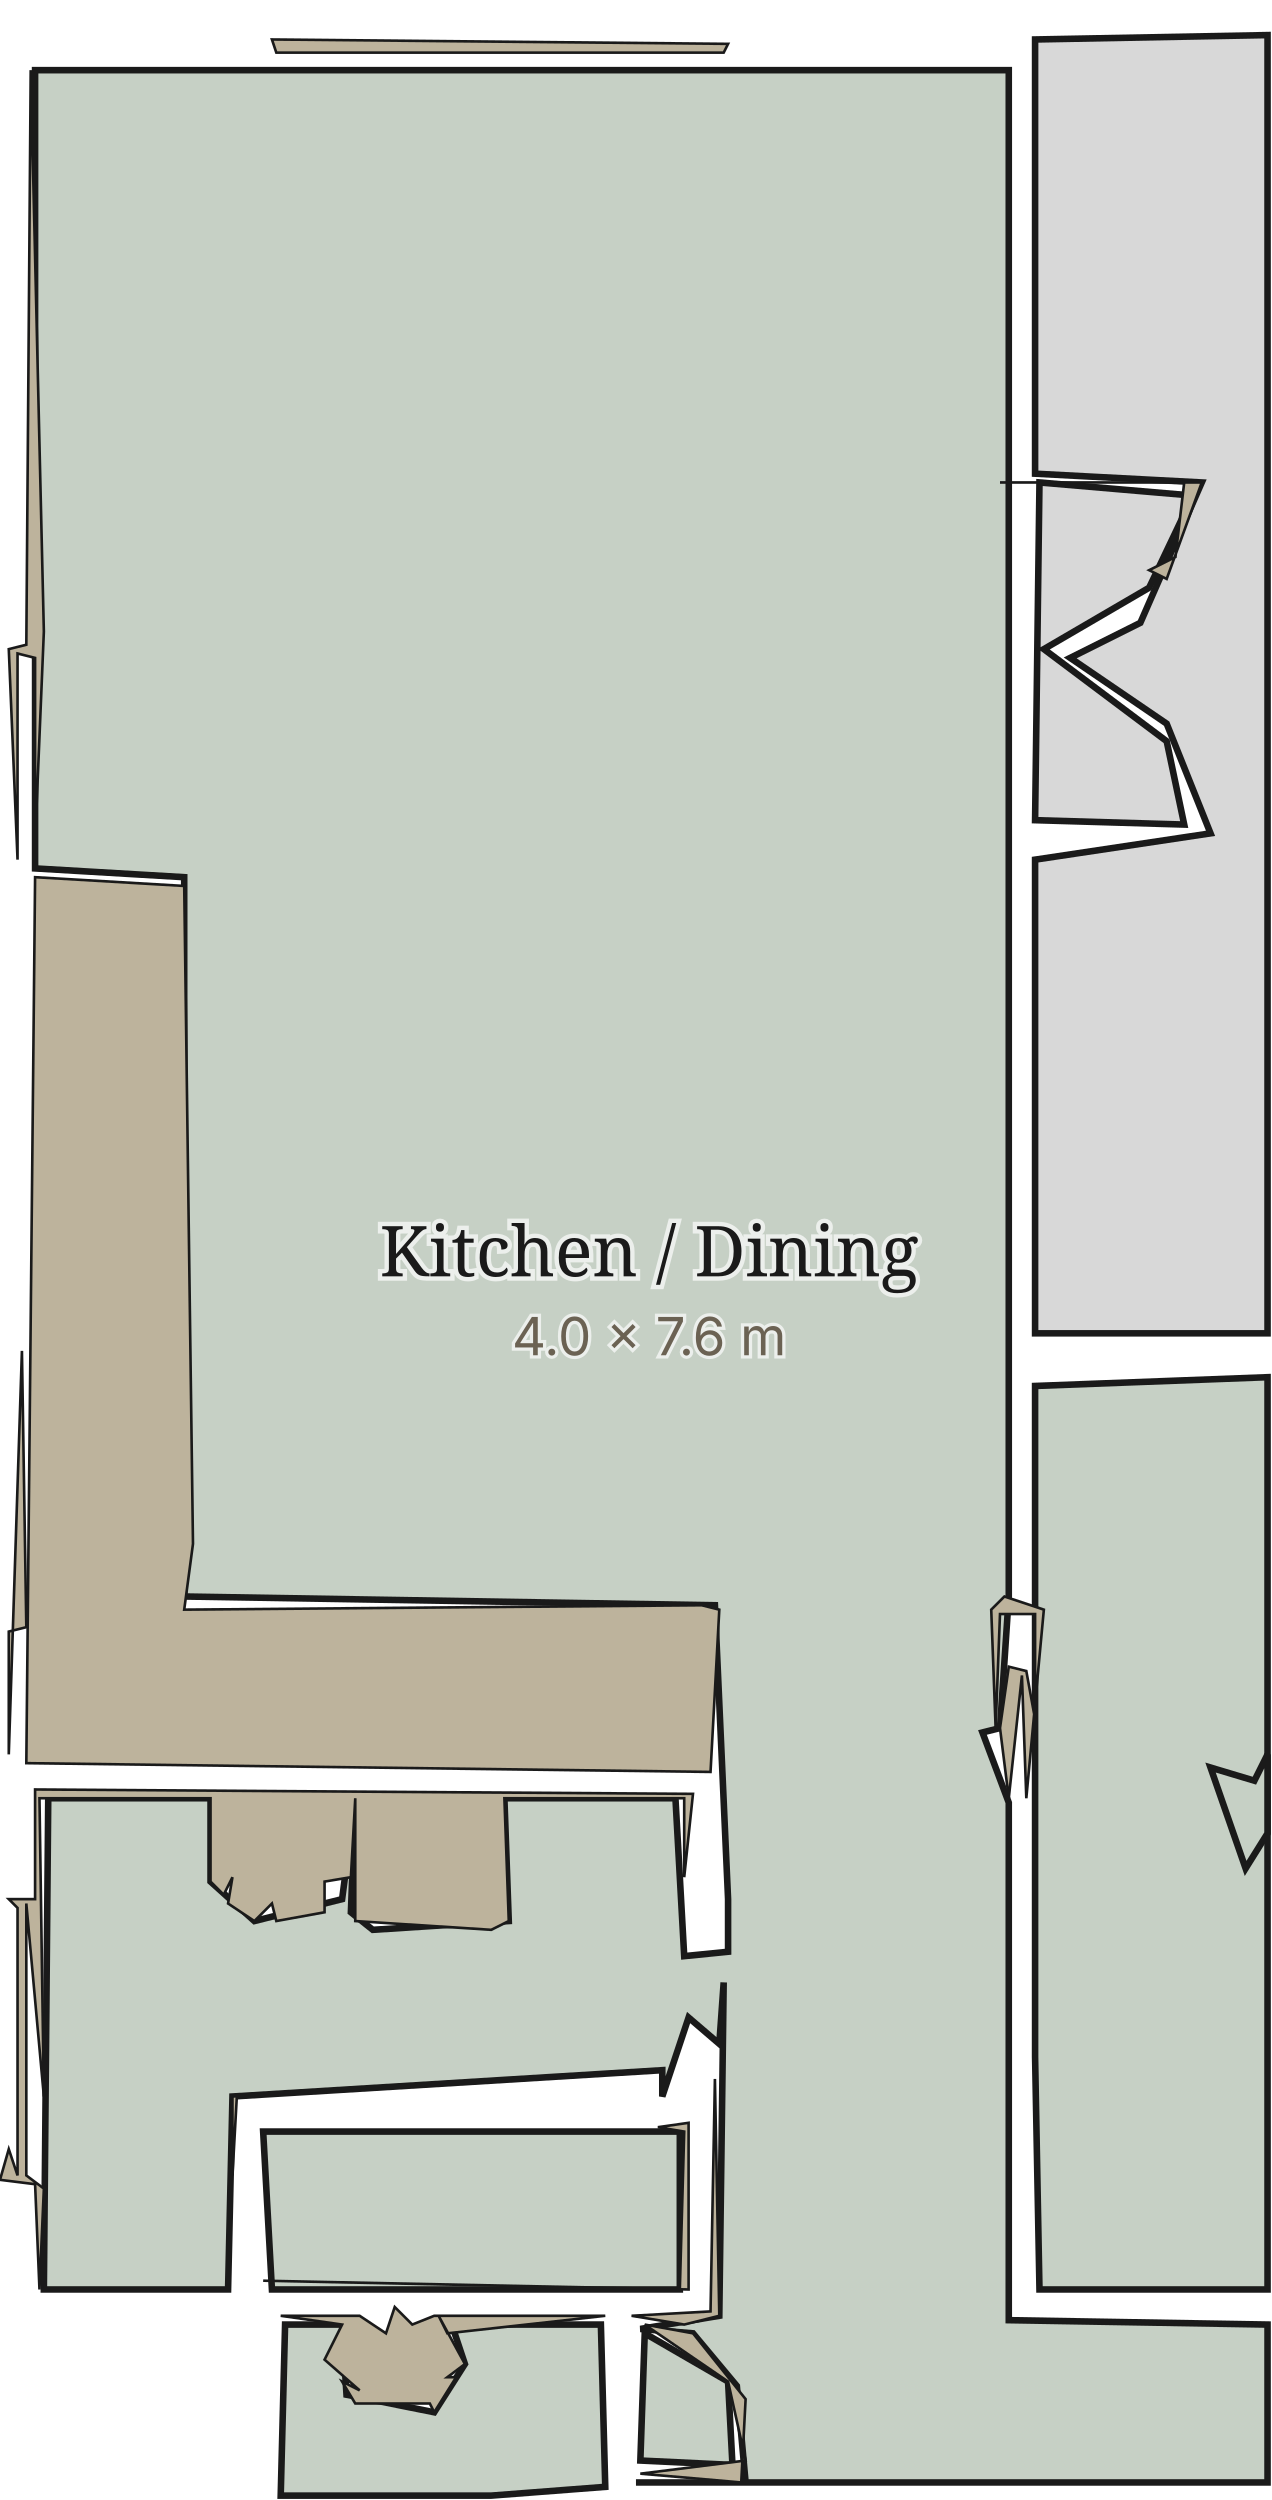
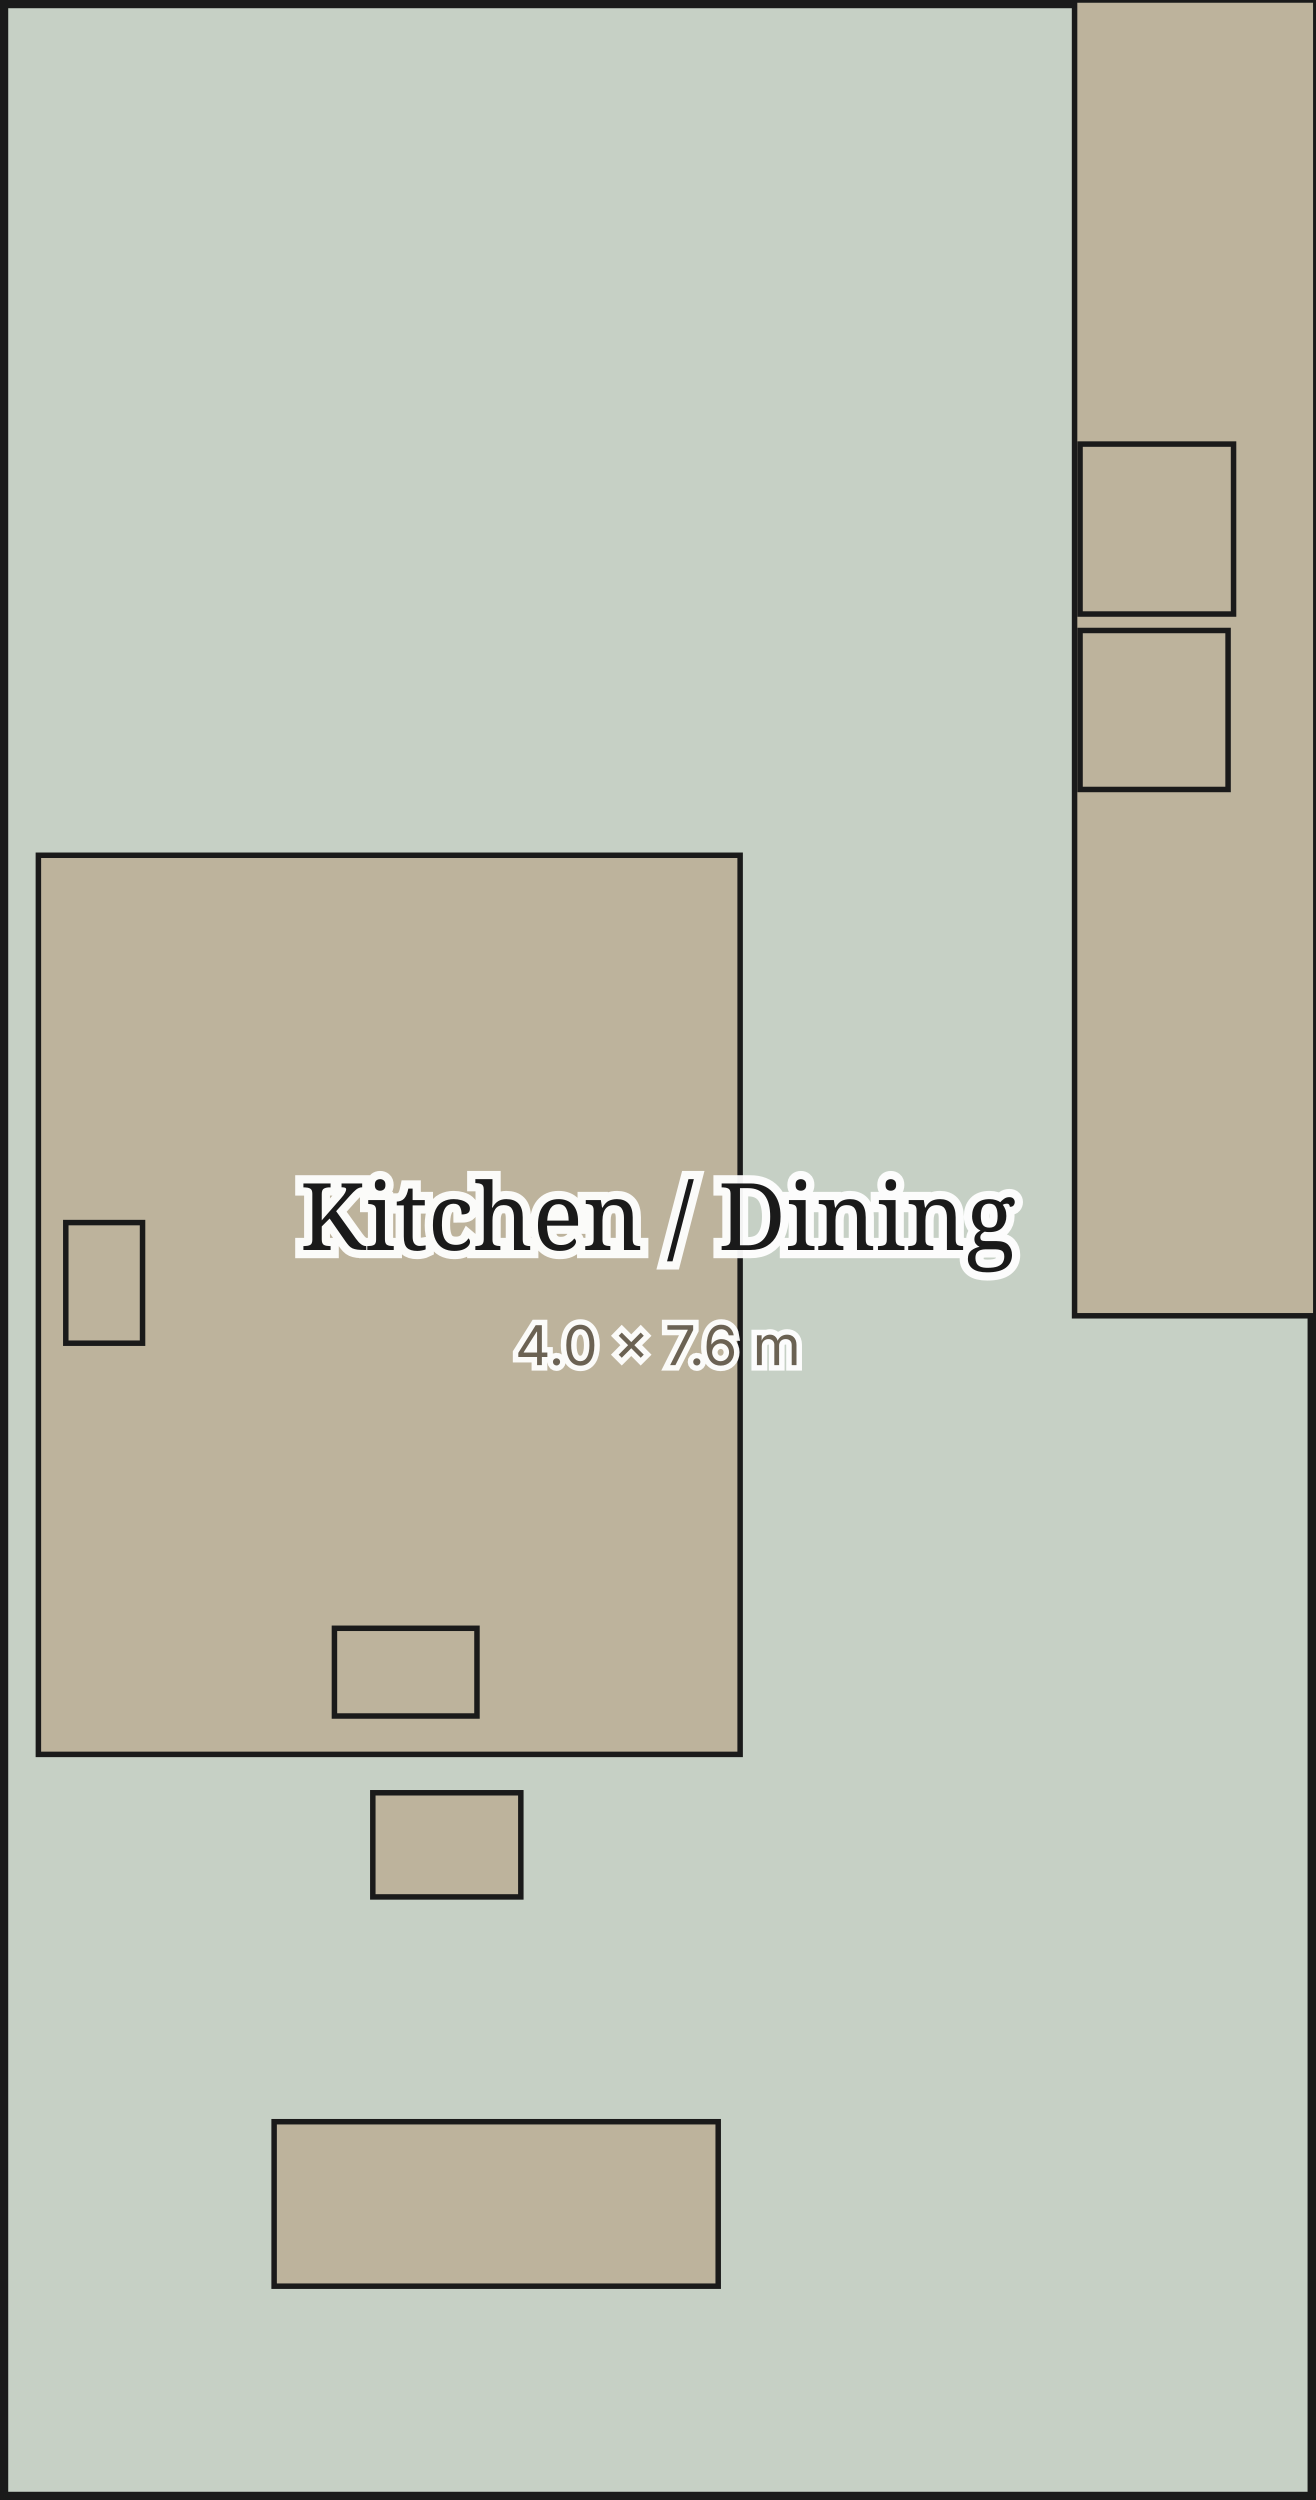
- <svg xmlns="http://www.w3.org/2000/svg" class="svg-room" viewBox="0 0 290 570" preserveAspectRatio="xMidYMid meet">
+ <svg xmlns="http://www.w3.org/2000/svg" class="svg-room" viewBox="0 0 240 456" preserveAspectRatio="xMidYMid meet">
  <g class="walls">
-     <path d="M289,304L236,304L236,196L276,190L266,165L244,150L260,142L274,110L236,108L236,9L289,8Z" fill="#d8d8d8" stroke="#1a1a1a" stroke-width="1.5" />
-     <path d="M289,566L145,566L170,566L168,544L158,532L146,531L164,528L165,452L164,466L157,460L151,478L151,472L53,478L52,522L10,522L11,410L48,410L48,429L58,438L78,433L81,410L80,436L85,440L116,438L115,410L154,410L156,446L166,445L166,433L163,366L42,364L42,200L8,198L8,16L230,16L230,364L228,394L224,395L230,411L230,529L289,530Z" fill="#c6d0c5" stroke="#1a1a1a" stroke-width="1.5" />
-     <path d="M270,188L236,187L237,110L272,113L262,134L238,148L266,169L270,188Z" fill="#d8d8d8" stroke="#1a1a1a" stroke-width="1.5" />
-     <path d="M289,522L237,522L236,469L236,316L289,314Z" fill="#c6d0c5" stroke="#1a1a1a" stroke-width="1.5" />
-     <path d="M289,400L286,406L276,403L284,426L289,418Z" fill="#c6d0c5" stroke="#1a1a1a" stroke-width="1.5" />
-     <path d="M155,522L62,522L60,486L155,486L155,522Z" fill="#c6d0c5" stroke="#1a1a1a" stroke-width="1.5" />
-     <path d="M64,569L65,530L78,530L79,546L99,550L106,539L103,530L137,530L138,567L112,569Z" fill="#c6d0c5" stroke="#1a1a1a" stroke-width="1.5" />
-     <path d="M167,562L146,561L147,532L166,543L167,562Z" fill="#c6d0c5" stroke="#1a1a1a" stroke-width="1.5" />
+     <rect x="0" y="0" width="240" height="456" fill="#c6d0c5" stroke="#1a1a1a" stroke-width="3" />
  </g>
  <g class="fixtures">
-     <path d="M165,12L63,12L62,9L166,10L165,12Z" fill="#bdb39c" stroke="#1a1a1a" stroke-width="0.6" />
-     <path d="M4,196L2,148L6,147L7,16L10,144L8,192L8,150L4,149L4,196Z" fill="#bdb39c" stroke="#1a1a1a" stroke-width="0.6" />
-     <path d="M266,132L262,130L268,127L270,110L228,110L274,110L266,132Z" fill="#bdb39c" stroke="#1a1a1a" stroke-width="0.6" />
-     <path d="M162,404L6,402L8,200L42,202L44,352L42,367L160,366L164,367L162,404Z" fill="#bdb39c" stroke="#1a1a1a" stroke-width="0.6" />
-     <path d="M2,400L5,308L6,371L2,372L2,400Z" fill="#bdb39c" stroke="#1a1a1a" stroke-width="0.6" />
-     <path d="M234,410L233,382L230,410L228,394L230,380L234,381L236,392L236,368L228,368L227,394L226,367L229,364L238,367L234,410Z" fill="#bdb39c" stroke="#1a1a1a" stroke-width="0.6" />
-     <path d="M9,522L8,498L0,497L2,490L4,496L4,435L2,433L8,433L8,408L158,409L156,428L156,410L115,410L116,438L112,440L81,438L81,410L80,428L74,429L74,436L63,438L62,434L58,438L52,434L53,428L51,432L48,429L48,410L9,410L10,478L6,434L6,486L6,496L10,499L9,522Z" fill="#bdb39c" stroke="#1a1a1a" stroke-width="0.6" />
-     <path d="M156,530L144,528L162,527L163,474L164,528L156,530Z" fill="#bdb39c" stroke="#1a1a1a" stroke-width="0.6" />
-     <path d="M53,496L53,478L74,477L54,478L53,496Z" fill="#bdb39c" stroke="#1a1a1a" stroke-width="0.6" />
-     <path d="M157,522L60,520L155,522L156,486L150,485L157,484L157,522Z" fill="#bdb39c" stroke="#1a1a1a" stroke-width="0.6" />
-     <path d="M99,550L98,548L81,548L78,543L82,545L74,538L78,530L64,528L82,528L88,532L90,526L94,530L99,528L138,528L102,532L100,528L106,539L102,542L104,542L99,550Z" fill="#bdb39c" stroke="#1a1a1a" stroke-width="0.6" />
-     <path d="M169,566L146,564L170,561L166,543L147,530L158,532L170,547L169,566Z" fill="#bdb39c" stroke="#1a1a1a" stroke-width="0.6" />
+     <rect x="196" y="0" width="44" height="240" fill="#bdb39c" stroke="#1a1a1a" stroke-width="1" />
+     <rect x="197" y="81" width="28" height="31" fill="#bdb39c" stroke="#1a1a1a" stroke-width="1" />
+     <rect x="197" y="115" width="27" height="29" fill="#bdb39c" stroke="#1a1a1a" stroke-width="1" />
+     <rect x="7" y="156" width="128" height="164" fill="#bdb39c" stroke="#1a1a1a" stroke-width="1" />
+     <rect x="12" y="223" width="14" height="22" fill="#bdb39c" stroke="#1a1a1a" stroke-width="1" />
+     <rect x="61" y="297" width="26" height="16" fill="#bdb39c" stroke="#1a1a1a" stroke-width="1" />
+     <rect x="68" y="327" width="27" height="19" fill="#bdb39c" stroke="#1a1a1a" stroke-width="1" />
+     <rect x="50" y="387" width="81" height="30" fill="#bdb39c" stroke="#1a1a1a" stroke-width="1" />
  </g>
  <g class="labels">
-     <text x="148" y="291" text-anchor="middle" font-family="Cormorant Garamond,serif" font-size="16" fill="#1a1a1a" font-weight="500" style="paint-order:stroke;stroke:#ffffffaa;stroke-width:2">Kitchen / Dining</text>
-     <text x="148" y="309" text-anchor="middle" font-family="-apple-system,sans-serif" font-size="12" fill="#6b6253" style="paint-order:stroke;stroke:#ffffffaa;stroke-width:1.5">4.0 × 7.6 m</text>
+     <text x="120" y="228" text-anchor="middle" font-family="Cormorant Garamond,serif" font-size="17" fill="#1a1a1a" font-weight="500" style="paint-order:stroke;stroke:#fffffff0;stroke-width:3">Kitchen / Dining</text>
+     <text x="120" y="249" text-anchor="middle" font-family="-apple-system,sans-serif" font-size="10" fill="#6b6253" style="paint-order:stroke;stroke:#fffffff0;stroke-width:2">4.0 × 7.6 m</text>
  </g>
  <g class="furniture" />
</svg>
